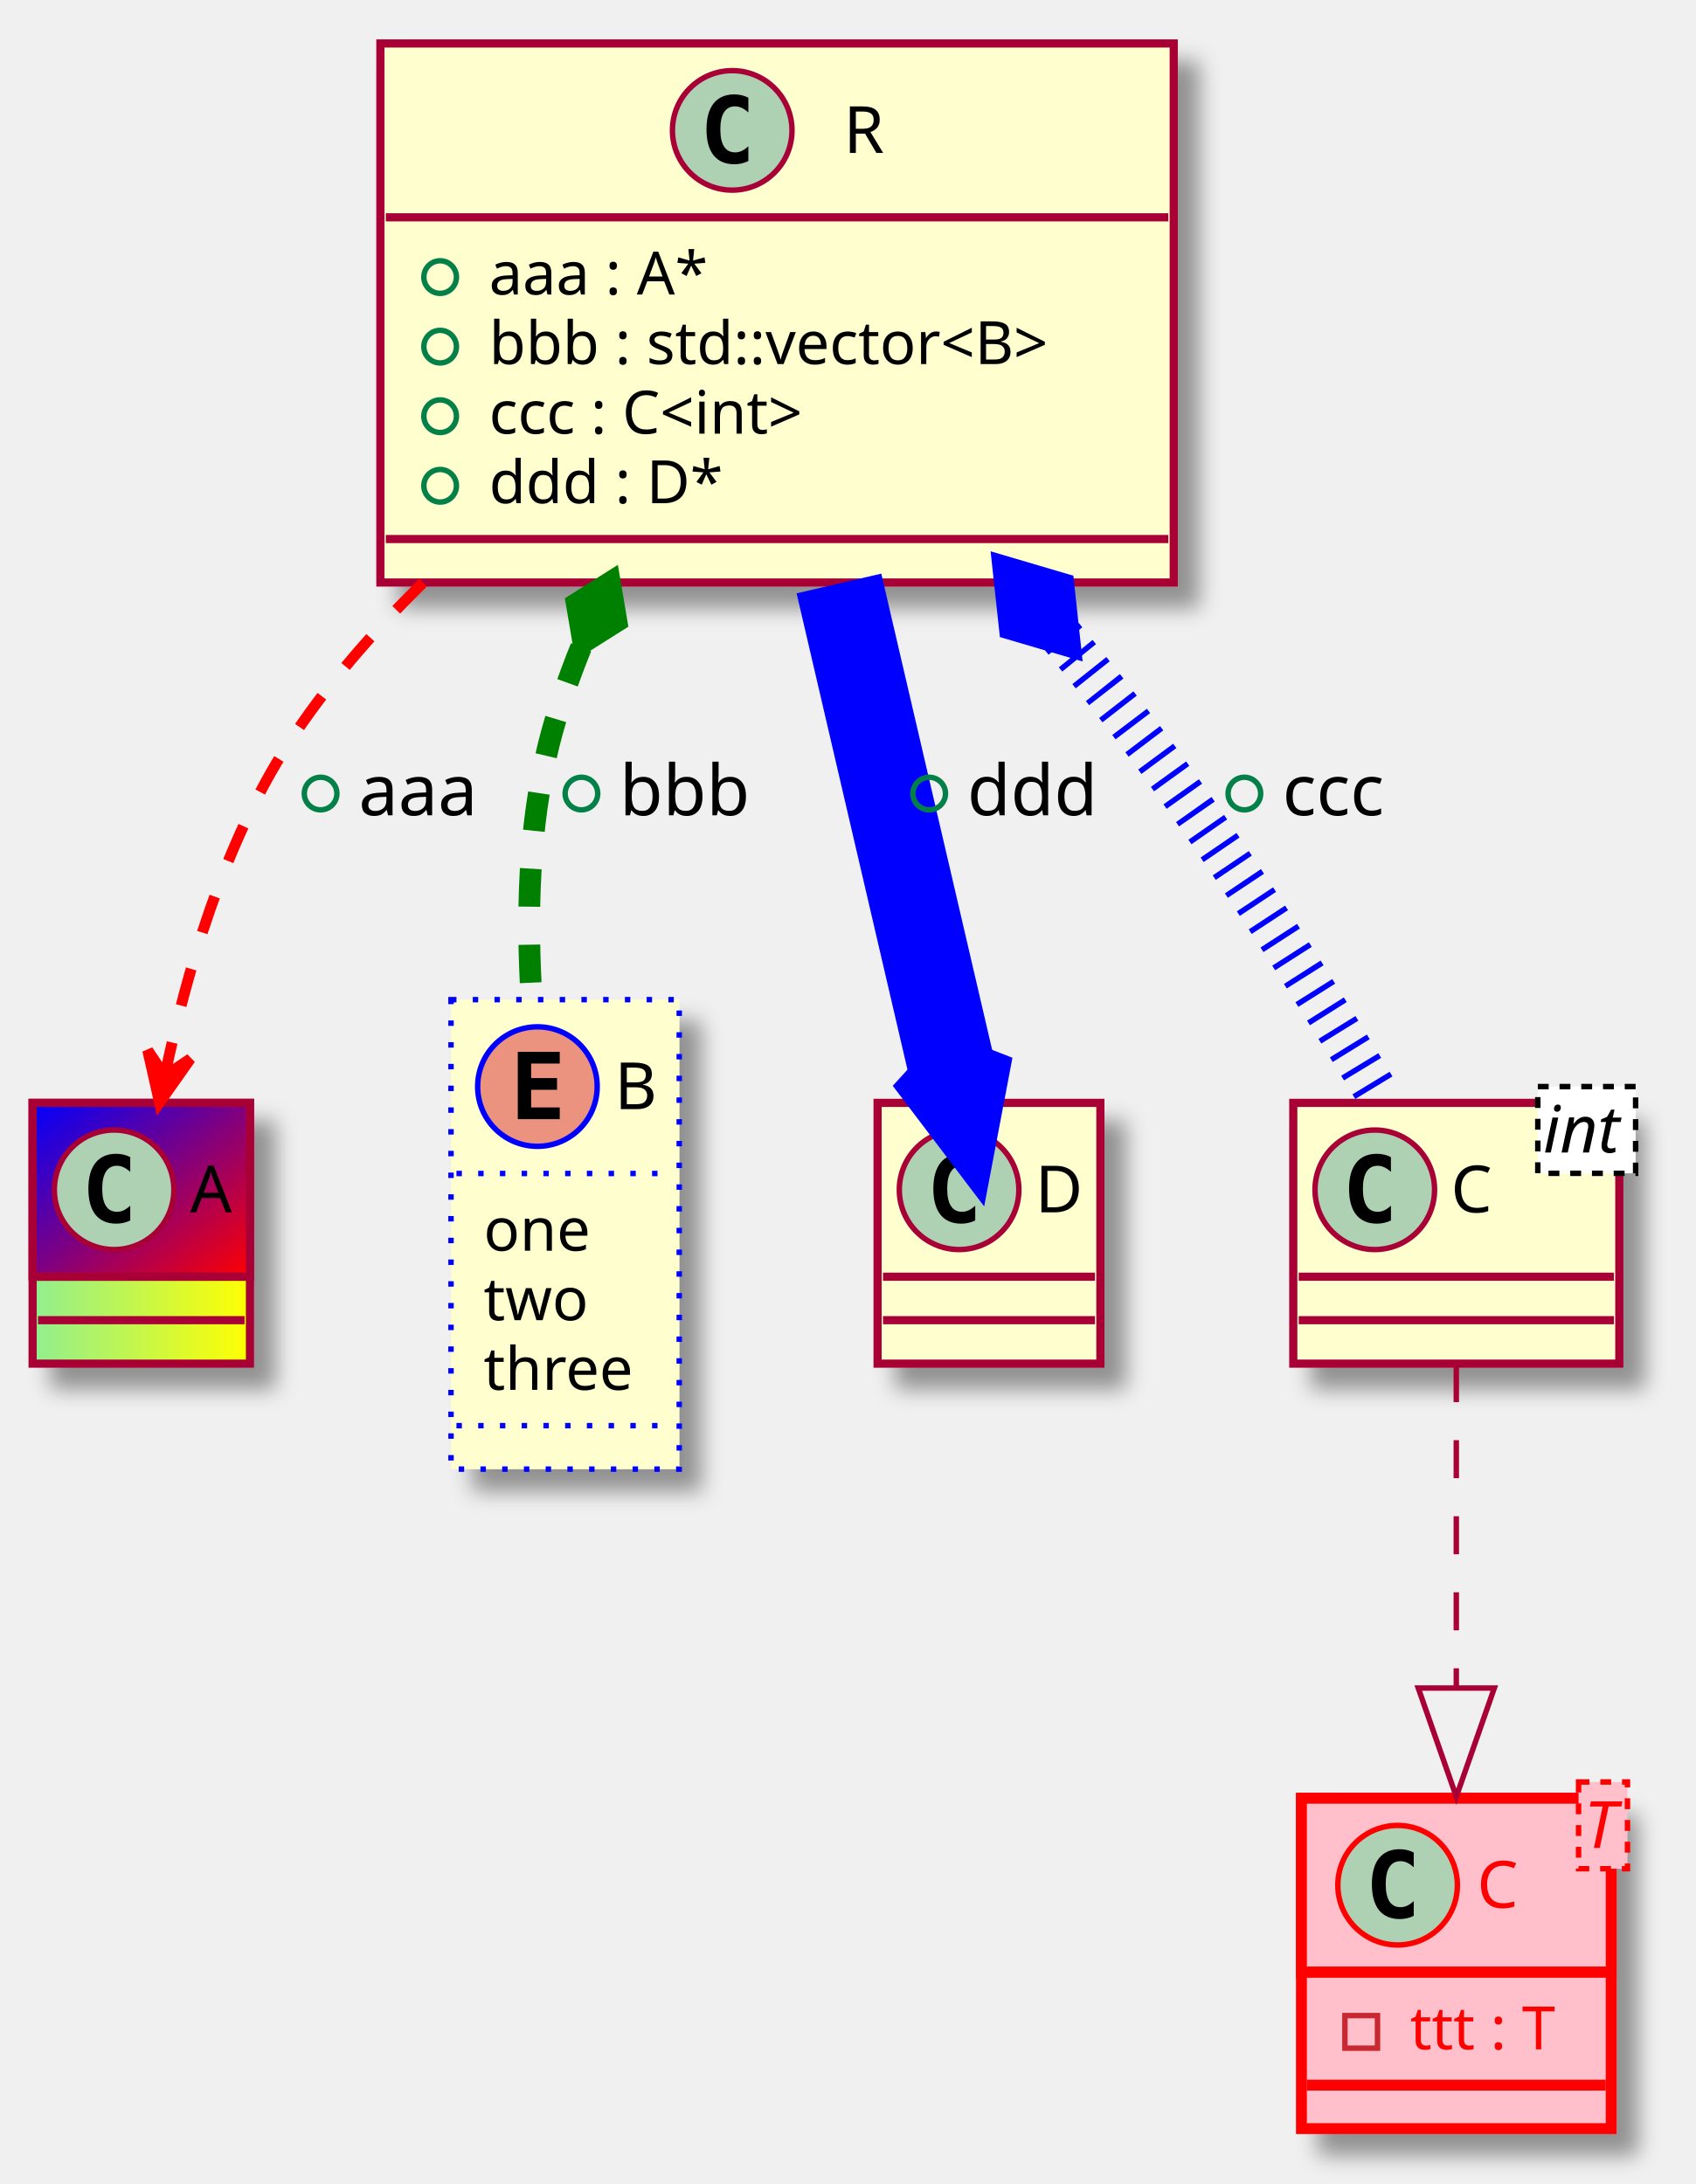
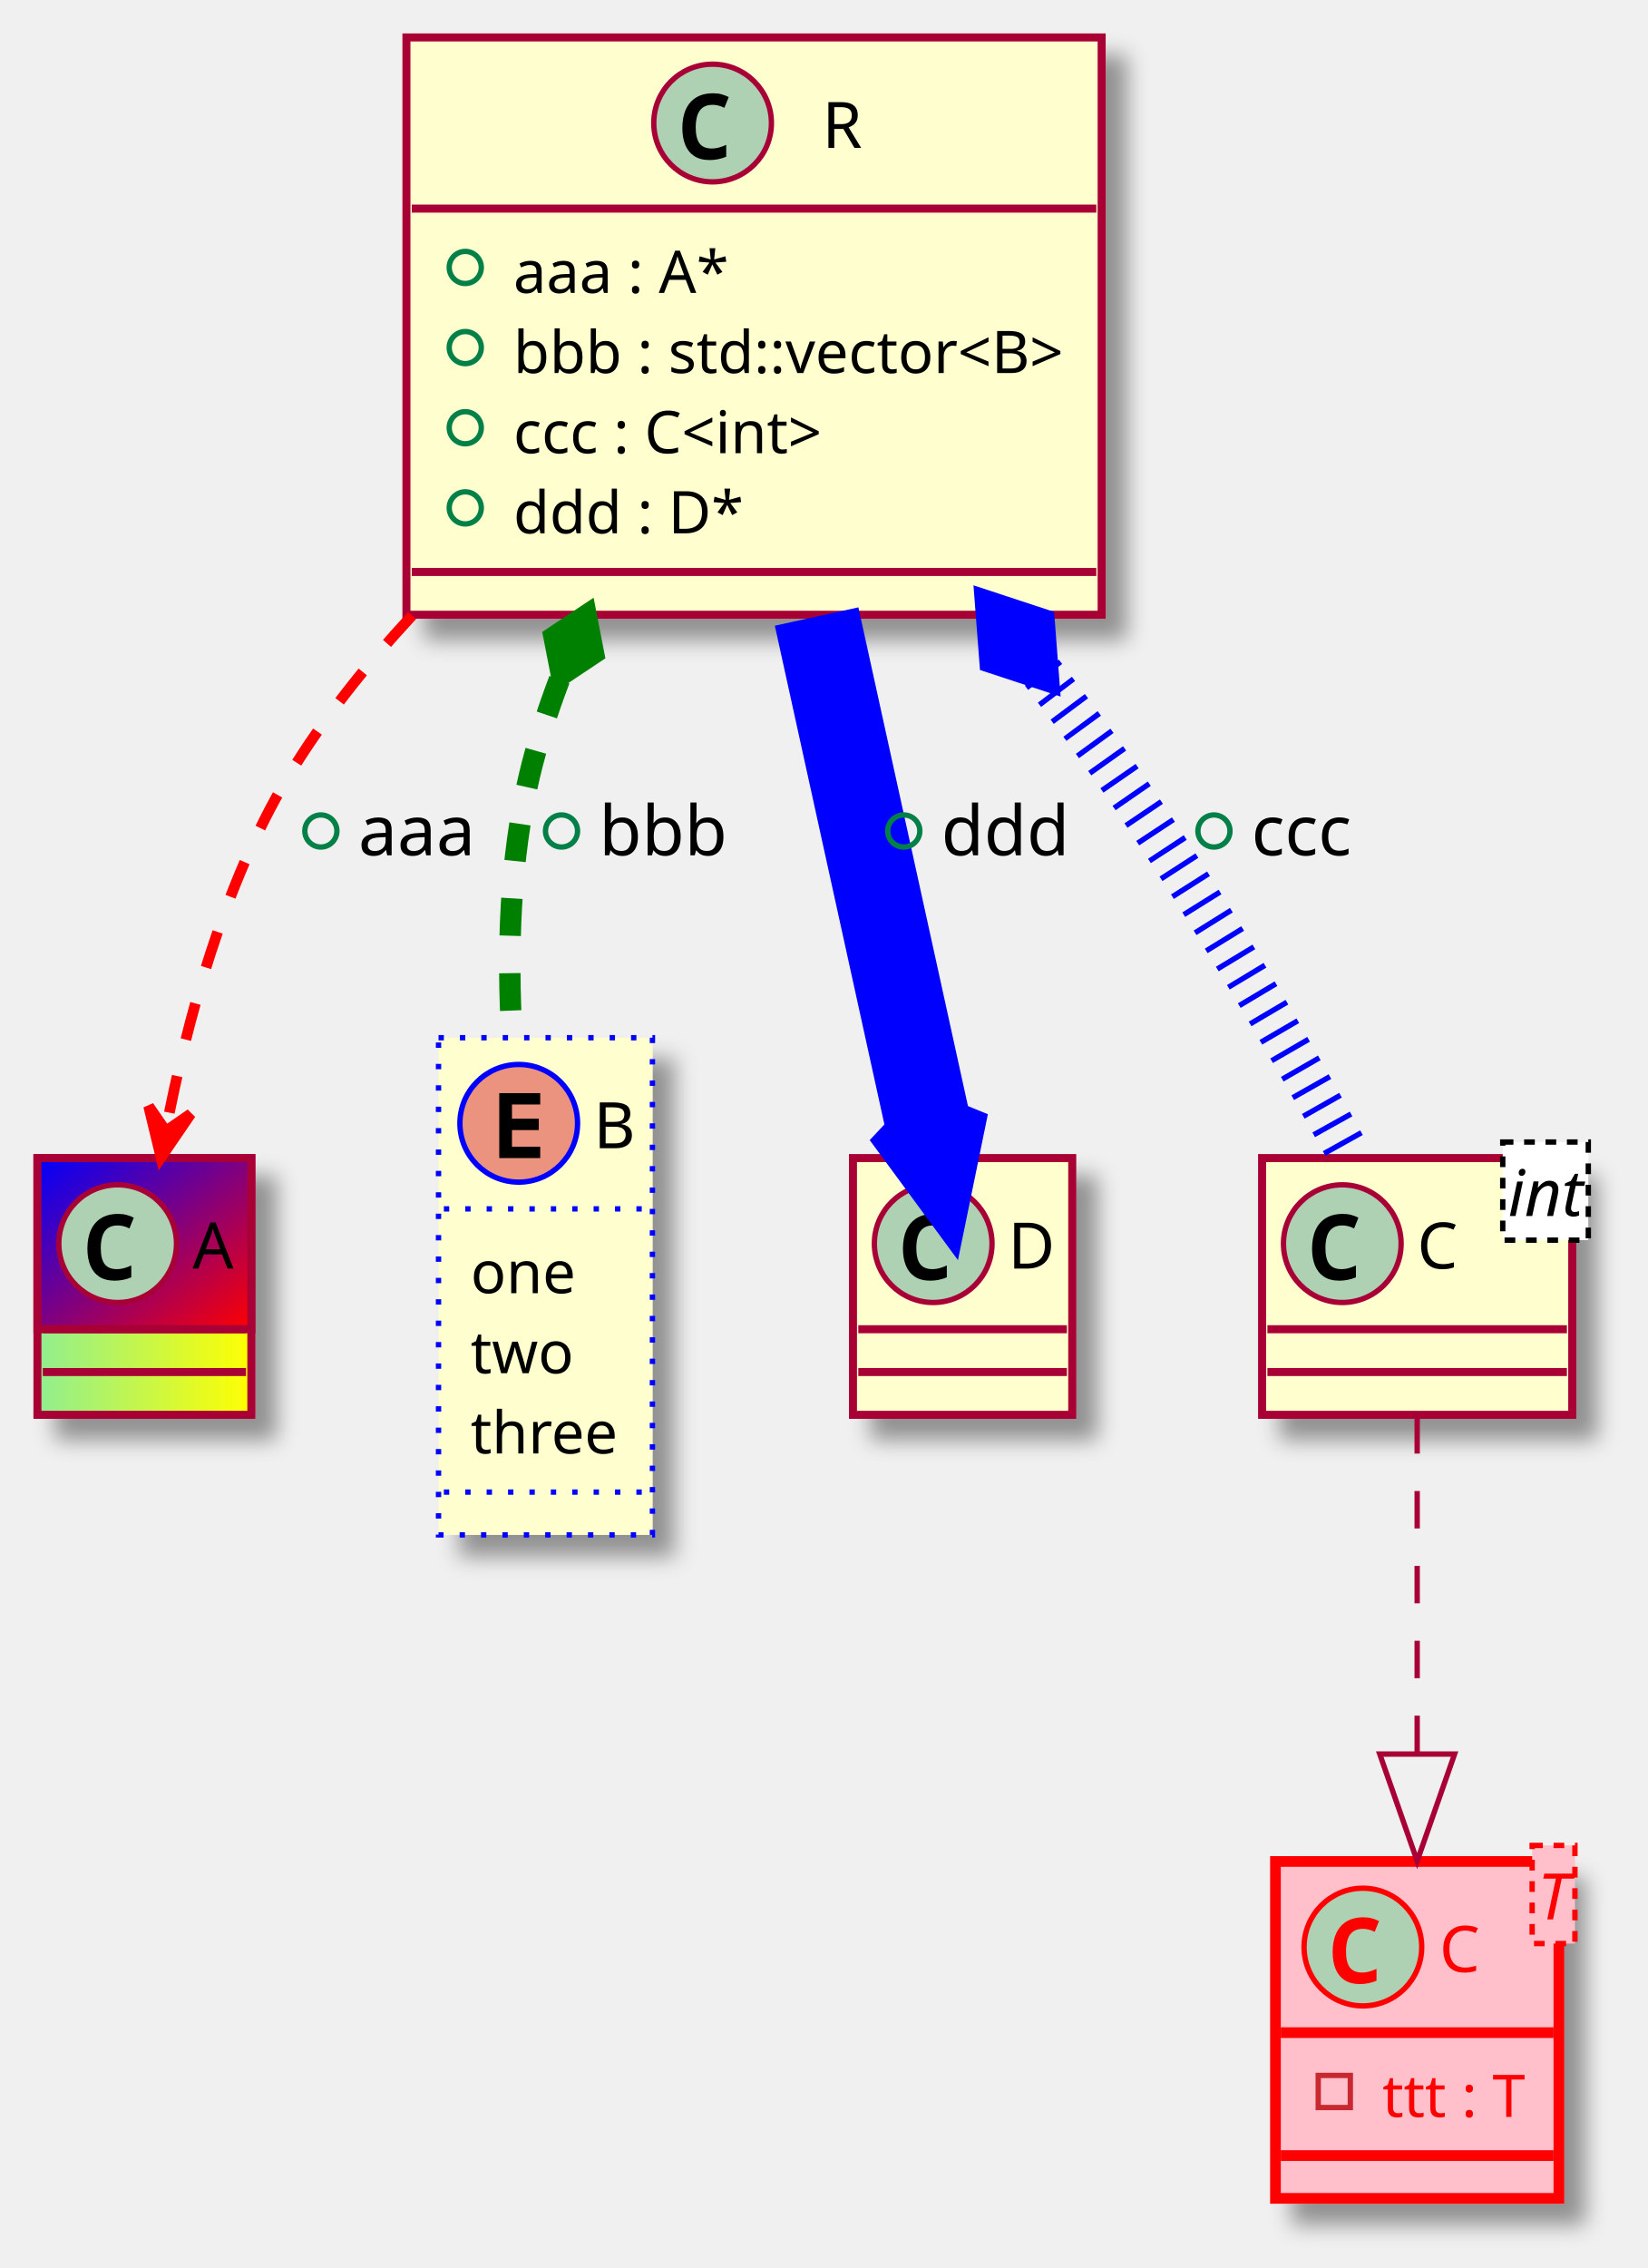
- <svg xmlns="http://www.w3.org/2000/svg" xmlns:xlink="http://www.w3.org/1999/xlink" contentScriptType="application/ecmascript" contentStyleType="text/css" height="402px" preserveAspectRatio="none" style="width:312px;height:402px;" version="1.1" viewBox="0 0 312 402" width="312px" zoomAndPan="magnify">
+ <svg xmlns="http://www.w3.org/2000/svg" xmlns:xlink="http://www.w3.org/1999/xlink" contentScriptType="application/ecmascript" contentStyleType="text/css" height="424px" preserveAspectRatio="none" style="width:308px;height:424px;background:#FFFFFF;" version="1.1" viewBox="0 0 308 424" width="308px" zoomAndPan="magnify">
  <defs>
-     <linearGradient id="g1wkuc13csh1qd0" x1="0%" x2="100%" y1="50%" y2="50%">
+     <linearGradient id="g1o5wx581nh3xf0" x1="0%" x2="100%" y1="50%" y2="50%">
      <stop offset="0%" stop-color="#90EE90" />
      <stop offset="100%" stop-color="#FFFF00" />
    </linearGradient>
-     <filter height="300%" id="f1wkuc13csh1qd" width="300%" x="-1" y="-1">
+     <filter height="300%" id="f1o5wx581nh3xf" width="300%" x="-1" y="-1">
      <feGaussianBlur result="blurOut" stdDeviation="2.0" />
      <feColorMatrix in="blurOut" result="blurOut2" type="matrix" values="0 0 0 0 0 0 0 0 0 0 0 0 0 0 0 0 0 0 .4 0" />
      <feOffset dx="4.0" dy="4.0" in="blurOut2" result="blurOut3" />
      <feBlend in="SourceGraphic" in2="blurOut3" mode="normal" />
    </filter>
-     <linearGradient id="g1wkuc13csh1qd1" x1="0%" x2="100%" y1="0%" y2="100%">
+     <linearGradient id="g1o5wx581nh3xf1" x1="0%" x2="100%" y1="0%" y2="100%">
      <stop offset="0%" stop-color="#0000FF" />
      <stop offset="100%" stop-color="#FF0000" />
    </linearGradient>
    <style type="text/css">a:hover { text-decoration: underline; }</style>
  </defs>
  <g>
-     <a href="https://github.com/bkryza/clang-uml/blob/9a0a64efd36e1136680a39d5827ce2a57f6ef836/tests/t00031/t00031.cc#L8" target="_top" title="@uml{style[#back:lightgreen|yellow;header:blue/red]}" xlink:actuate="onRequest" xlink:href="https://github.com/bkryza/clang-uml/blob/9a0a64efd36e1136680a39d5827ce2a57f6ef836/tests/t00031/t00031.cc#L8" xlink:show="new" xlink:title="@uml{style[#back:lightgreen|yellow;header:blue/red]}" xlink:type="simple">
-       <rect fill="url(#g1wkuc13csh1qd0)" filter="url(#f1wkuc13csh1qd)" height="48" id="C_0000001220" style="stroke: #A80036; stroke-width: 1.5;" width="40" x="6" y="203" />
-       <rect fill="url(#g1wkuc13csh1qd1)" height="32" style="stroke: #A80036; stroke-width: 1.5;" width="40" x="6" y="203" />
-       <ellipse cx="21" cy="219" fill="#ADD1B2" rx="11" ry="11" style="stroke: #A80036; stroke-width: 1.0;" />
-       <path d="M23.969,224.641 Q23.391,224.938 22.75,225.078 Q22.109,225.234 21.406,225.234 Q18.906,225.234 17.578,223.594 Q16.266,221.938 16.266,218.812 Q16.266,215.688 17.578,214.031 Q18.906,212.375 21.406,212.375 Q22.109,212.375 22.75,212.531 Q23.406,212.688 23.969,212.984 L23.969,215.703 Q23.344,215.125 22.75,214.859 Q22.156,214.578 21.531,214.578 Q20.188,214.578 19.5,215.656 Q18.812,216.719 18.812,218.812 Q18.812,220.906 19.5,221.984 Q20.188,223.047 21.531,223.047 Q22.156,223.047 22.75,222.781 Q23.344,222.5 23.969,221.922 L23.969,224.641 Z " />
-       <text fill="#000000" font-family="sans-serif" font-size="12" lengthAdjust="spacingAndGlyphs" textLength="8" x="35" y="223.154">A</text>
-       <line style="stroke: #A80036; stroke-width: 1.5;" x1="7" x2="45" y1="235" y2="235" />
-       <line style="stroke: #A80036; stroke-width: 1.5;" x1="7" x2="45" y1="243" y2="243" />
+     <a href="https://github.com/bkryza/clang-uml/blob/891963b03f84c03178f295ae665af72e0ddf0b50/tests/t00031/t00031.cc#L8" target="_top" title="@uml{style[#back:lightgreen|yellow;header:blue/red]}" xlink:actuate="onRequest" xlink:href="https://github.com/bkryza/clang-uml/blob/891963b03f84c03178f295ae665af72e0ddf0b50/tests/t00031/t00031.cc#L8" xlink:show="new" xlink:title="@uml{style[#back:lightgreen|yellow;header:blue/red]}" xlink:type="simple">
+       <rect codeLine="3" fill="url(#g1o5wx581nh3xf0)" filter="url(#f1o5wx581nh3xf)" height="48" id="C_0000001220" style="stroke:#A80036;stroke-width:1.5;" width="40" x="7" y="216.5" />
+       <rect fill="url(#g1o5wx581nh3xf1)" height="32" style="stroke:#A80036;stroke-width:1.5;" width="40" x="7" y="216.5" />
+       <ellipse cx="22" cy="232.5" fill="#ADD1B2" rx="11" ry="11" style="stroke:#A80036;stroke-width:1.0;" />
+       <path d="M21.469,239.422 Q19.719,239.422 18.578,238.688 Q17.453,237.938 16.891,236.594 Q16.344,235.234 16.344,233.438 Q16.344,231.406 17,229.953 Q17.656,228.5 18.938,227.719 Q20.219,226.938 22.094,226.938 Q22.984,226.938 23.656,227.125 Q24.328,227.297 25.016,227.641 L24.203,229.656 Q23.578,229.344 23.031,229.219 Q22.5,229.094 22.016,229.094 Q20.844,229.094 20.141,229.625 Q19.438,230.156 19.141,231.109 Q18.844,232.062 18.844,233.328 Q18.844,235.344 19.562,236.312 Q20.281,237.266 21.875,237.266 Q22.469,237.266 23.094,237.109 Q23.719,236.953 24.547,236.578 L24.547,238.797 Q23.812,239.109 23.016,239.266 Q22.234,239.422 21.469,239.422 Z " fill="#000000" />
+       <text fill="#000000" font-family="sans-serif" font-size="12" lengthAdjust="spacing" textLength="8" x="36" y="237.156">A</text>
+       <line style="stroke:#A80036;stroke-width:1.5;" x1="8" x2="46" y1="248.5" y2="248.5" />
+       <line style="stroke:#A80036;stroke-width:1.5;" x1="8" x2="46" y1="256.5" y2="256.5" />
    </a>
-     <a href="https://github.com/bkryza/clang-uml/blob/9a0a64efd36e1136680a39d5827ce2a57f6ef836/tests/t00031/t00031.cc#L12" target="_top" title="@uml{style[#line.dotted:blue]}" xlink:actuate="onRequest" xlink:href="https://github.com/bkryza/clang-uml/blob/9a0a64efd36e1136680a39d5827ce2a57f6ef836/tests/t00031/t00031.cc#L12" xlink:show="new" xlink:title="@uml{style[#line.dotted:blue]}" xlink:type="simple">
-       <rect fill="#FEFECE" filter="url(#f1wkuc13csh1qd)" height="86.414" id="C_0000001224" style="stroke: #0000FF; stroke-width: 1.0; stroke-dasharray: 1.0,3.0;" width="42" x="83" y="184" />
-       <ellipse cx="98.9" cy="200" fill="#EB937F" rx="11" ry="11" style="stroke: #0000FF; stroke-width: 1.0;" />
-       <path d="M103.009,206 L95.291,206 L95.291,193.609 L103.009,193.609 L103.009,195.766 L97.744,195.766 L97.744,198.438 L102.509,198.438 L102.509,200.594 L97.744,200.594 L97.744,203.844 L103.009,203.844 L103.009,206 Z " />
-       <text fill="#000000" font-family="sans-serif" font-size="12" lengthAdjust="spacingAndGlyphs" textLength="8" x="113.1" y="204.154">B</text>
-       <line style="stroke: #0000FF; stroke-width: 1.0; stroke-dasharray: 1.0,3.0;" x1="84" x2="124" y1="216" y2="216" />
-       <text fill="#000000" font-family="sans-serif" font-size="11" lengthAdjust="spacingAndGlyphs" textLength="21" x="89" y="230.21">one</text>
-       <text fill="#000000" font-family="sans-serif" font-size="11" lengthAdjust="spacingAndGlyphs" textLength="20" x="89" y="243.015">two</text>
-       <text fill="#000000" font-family="sans-serif" font-size="11" lengthAdjust="spacingAndGlyphs" textLength="30" x="89" y="255.82">three</text>
-       <line style="stroke: #0000FF; stroke-width: 1.0; stroke-dasharray: 1.0,3.0;" x1="84" x2="124" y1="262.414" y2="262.414" />
+     <a href="https://github.com/bkryza/clang-uml/blob/891963b03f84c03178f295ae665af72e0ddf0b50/tests/t00031/t00031.cc#L12" target="_top" title="@uml{style[#line.dotted:blue]}" xlink:actuate="onRequest" xlink:href="https://github.com/bkryza/clang-uml/blob/891963b03f84c03178f295ae665af72e0ddf0b50/tests/t00031/t00031.cc#L12" xlink:show="new" xlink:title="@uml{style[#line.dotted:blue]}" xlink:type="simple">
+       <rect codeLine="7" fill="#FEFECE" filter="url(#f1o5wx581nh3xf)" height="92.946" id="C_0000001224" style="stroke:#0000FF;stroke-width:1.0;stroke-dasharray:1.0,3.0;" width="40" x="82" y="194" />
+       <ellipse cx="97" cy="210" fill="#EB937F" rx="11" ry="11" style="stroke:#0000FF;stroke-width:1.0;" />
+       <path d="M93.359,216.5 L93.359,204.359 L101.016,204.359 L101.016,206.484 L95.734,206.484 L95.734,209.141 L100.75,209.141 L100.75,211.266 L95.734,211.266 L95.734,214.375 L101.016,214.375 L101.016,216.5 L93.359,216.5 Z " fill="#000000" />
+       <text fill="#000000" font-family="sans-serif" font-size="12" lengthAdjust="spacing" textLength="8" x="111" y="214.656">B</text>
+       <line style="stroke:#0000FF;stroke-width:1.0;stroke-dasharray:1.0,3.0;" x1="83" x2="121" y1="226" y2="226" />
+       <text fill="#000000" font-family="sans-serif" font-size="11" lengthAdjust="spacing" textLength="20" x="88" y="241.759">one</text>
+       <text fill="#000000" font-family="sans-serif" font-size="11" lengthAdjust="spacing" textLength="20" x="88" y="256.741">two</text>
+       <text fill="#000000" font-family="sans-serif" font-size="11" lengthAdjust="spacing" textLength="28" x="88" y="271.723">three</text>
+       <line style="stroke:#0000FF;stroke-width:1.0;stroke-dasharray:1.0,3.0;" x1="83" x2="121" y1="278.946" y2="278.946" />
    </a>
-     <a href="https://github.com/bkryza/clang-uml/blob/9a0a64efd36e1136680a39d5827ce2a57f6ef836/tests/t00031/t00031.cc#L15" target="_top" title="C" xlink:actuate="onRequest" xlink:href="https://github.com/bkryza/clang-uml/blob/9a0a64efd36e1136680a39d5827ce2a57f6ef836/tests/t00031/t00031.cc#L15" xlink:show="new" xlink:title="C" xlink:type="simple">
-       <rect fill="#FFC0CB" filter="url(#f1wkuc13csh1qd)" height="60.805" id="C_0000001228" style="stroke: #FF0000; stroke-width: 2.0;" width="57" x="239.5" y="331" />
-       <rect fill="#FFC0CB" height="32" style="stroke: #FF0000; stroke-width: 2.0;" width="57" x="239.5" y="331" />
-       <ellipse cx="257.2" cy="347" fill="#ADD1B2" rx="11" ry="11" style="stroke: #FF0000; stroke-width: 1.0;" />
-       <path d="M260.169,352.641 Q259.591,352.938 258.95,353.078 Q258.309,353.234 257.606,353.234 Q255.106,353.234 253.778,351.594 Q252.466,349.938 252.466,346.812 Q252.466,343.688 253.778,342.031 Q255.106,340.375 257.606,340.375 Q258.309,340.375 258.95,340.531 Q259.606,340.688 260.169,340.984 L260.169,343.703 Q259.544,343.125 258.95,342.859 Q258.356,342.578 257.731,342.578 Q256.387,342.578 255.7,343.656 Q255.012,344.719 255.012,346.812 Q255.012,348.906 255.7,349.984 Q256.387,351.047 257.731,351.047 Q258.356,351.047 258.95,350.781 Q259.544,350.5 260.169,349.922 L260.169,352.641 Z " />
-       <text fill="#FF0000" font-family="sans-serif" font-size="12" lengthAdjust="spacingAndGlyphs" textLength="8" x="271.8" y="351.154">C</text>
-       <rect fill="#FFC0CB" height="15.969" style="stroke: #FF0000; stroke-width: 1.0; stroke-dasharray: 2.0,2.0;" width="9" x="290.5" y="328" />
-       <text fill="#FF0000" font-family="sans-serif" font-size="12" font-style="italic" lengthAdjust="spacingAndGlyphs" textLength="7" x="291.5" y="340.139">T</text>
-       <line style="stroke: #FF0000; stroke-width: 2.0;" x1="240.5" x2="295.5" y1="363" y2="363" />
+     <a href="https://github.com/bkryza/clang-uml/blob/891963b03f84c03178f295ae665af72e0ddf0b50/tests/t00031/t00031.cc#L15" target="_top" title="C" xlink:actuate="onRequest" xlink:href="https://github.com/bkryza/clang-uml/blob/891963b03f84c03178f295ae665af72e0ddf0b50/tests/t00031/t00031.cc#L15" xlink:show="new" xlink:title="C" xlink:type="simple">
+       <rect codeLine="14" fill="#FFC0CB" filter="url(#f1o5wx581nh3xf)" height="62.982" id="C_0000001228" style="stroke:#FF0000;stroke-width:2.0;" width="53" x="238.5" y="348" />
+       <ellipse cx="254.85" cy="364" fill="#ADD1B2" rx="11" ry="11" style="stroke:#FF0000;stroke-width:1.0;" />
+       <path d="M254.319,370.922 Q252.569,370.922 251.428,370.188 Q250.303,369.438 249.741,368.094 Q249.194,366.734 249.194,364.938 Q249.194,362.906 249.85,361.453 Q250.506,360 251.787,359.219 Q253.069,358.438 254.944,358.438 Q255.834,358.438 256.506,358.625 Q257.178,358.797 257.866,359.141 L257.053,361.156 Q256.428,360.844 255.881,360.719 Q255.35,360.594 254.866,360.594 Q253.694,360.594 252.991,361.125 Q252.287,361.656 251.991,362.609 Q251.694,363.562 251.694,364.828 Q251.694,366.844 252.412,367.812 Q253.131,368.766 254.725,368.766 Q255.319,368.766 255.944,368.609 Q256.569,368.453 257.397,368.078 L257.397,370.297 Q256.663,370.609 255.866,370.766 Q255.084,370.922 254.319,370.922 Z " fill="#FF0000" />
+       <text fill="#FF0000" font-family="sans-serif" font-size="12" lengthAdjust="spacing" textLength="8" x="269.15" y="368.656">C</text>
+       <rect fill="#FFC0CB" height="18.344" style="stroke:#FF0000;stroke-width:1.0;stroke-dasharray:2.0,2.0;" width="8" x="286.5" y="345" />
+       <text fill="#FF0000" font-family="sans-serif" font-size="12" font-style="italic" lengthAdjust="spacing" textLength="6" x="287.5" y="358.828">T</text>
+       <line style="stroke:#FF0000;stroke-width:2.0;" x1="239.5" x2="290.5" y1="380" y2="380" />
    </a>
-     <a href="https://github.com/bkryza/clang-uml/blob/9a0a64efd36e1136680a39d5827ce2a57f6ef836/tests/t00031/t00031.cc#L16" target="_top" title="ttt" xlink:actuate="onRequest" xlink:href="https://github.com/bkryza/clang-uml/blob/9a0a64efd36e1136680a39d5827ce2a57f6ef836/tests/t00031/t00031.cc#L16" xlink:show="new" xlink:title="ttt" xlink:type="simple">
-       <rect fill="#FFC0CB" height="10" style="stroke: none; stroke-width: 1.0;" width="20" x="245.5" y="369" />
-       <rect fill="none" height="6" style="stroke: #C82930; stroke-width: 1.0;" width="6" x="247.5" y="371" />
+     <a href="https://github.com/bkryza/clang-uml/blob/891963b03f84c03178f295ae665af72e0ddf0b50/tests/t00031/t00031.cc#L16" target="_top" title="ttt" xlink:actuate="onRequest" xlink:href="https://github.com/bkryza/clang-uml/blob/891963b03f84c03178f295ae665af72e0ddf0b50/tests/t00031/t00031.cc#L16" xlink:show="new" xlink:title="ttt" xlink:type="simple">
+       <rect fill="#FFC0CB" height="10" style="stroke:none;stroke-width:1.0;" width="20" x="244.5" y="386" />
+       <rect fill="none" height="6" style="stroke:#C82930;stroke-width:1.0;" width="6" x="246.5" y="388" />
    </a>
-     <a href="https://github.com/bkryza/clang-uml/blob/9a0a64efd36e1136680a39d5827ce2a57f6ef836/tests/t00031/t00031.cc#L16" target="_top" title="ttt" xlink:actuate="onRequest" xlink:href="https://github.com/bkryza/clang-uml/blob/9a0a64efd36e1136680a39d5827ce2a57f6ef836/tests/t00031/t00031.cc#L16" xlink:show="new" xlink:title="ttt" xlink:type="simple">
-       <text fill="#FF0000" font-family="sans-serif" font-size="11" lengthAdjust="spacingAndGlyphs" textLength="31" x="259.5" y="377.21">ttt : T</text>
+     <a href="https://github.com/bkryza/clang-uml/blob/891963b03f84c03178f295ae665af72e0ddf0b50/tests/t00031/t00031.cc#L16" target="_top" title="ttt" xlink:actuate="onRequest" xlink:href="https://github.com/bkryza/clang-uml/blob/891963b03f84c03178f295ae665af72e0ddf0b50/tests/t00031/t00031.cc#L16" xlink:show="new" xlink:title="ttt" xlink:type="simple">
+       <text fill="#FF0000" font-family="sans-serif" font-size="11" lengthAdjust="spacing" textLength="27" x="258.5" y="395.759">ttt : T</text>
    </a>
-     <line style="stroke: #FF0000; stroke-width: 2.0;" x1="240.5" x2="295.5" y1="383.805" y2="383.805" />
-     <a href="https://github.com/bkryza/clang-uml/blob/9a0a64efd36e1136680a39d5827ce2a57f6ef836/tests/t00031/t00031.cc#L19" target="_top" title="D" xlink:actuate="onRequest" xlink:href="https://github.com/bkryza/clang-uml/blob/9a0a64efd36e1136680a39d5827ce2a57f6ef836/tests/t00031/t00031.cc#L19" xlink:show="new" xlink:title="D" xlink:type="simple">
-       <rect fill="#FEFECE" filter="url(#f1wkuc13csh1qd)" height="48" id="C_0000001232" style="stroke: #A80036; stroke-width: 1.5;" width="41" x="161.5" y="203" />
-       <ellipse cx="176.5" cy="219" fill="#ADD1B2" rx="11" ry="11" style="stroke: #A80036; stroke-width: 1.0;" />
-       <path d="M179.469,224.641 Q178.891,224.938 178.25,225.078 Q177.609,225.234 176.906,225.234 Q174.406,225.234 173.078,223.594 Q171.766,221.938 171.766,218.812 Q171.766,215.688 173.078,214.031 Q174.406,212.375 176.906,212.375 Q177.609,212.375 178.25,212.531 Q178.906,212.688 179.469,212.984 L179.469,215.703 Q178.844,215.125 178.25,214.859 Q177.656,214.578 177.031,214.578 Q175.688,214.578 175,215.656 Q174.312,216.719 174.312,218.812 Q174.312,220.906 175,221.984 Q175.688,223.047 177.031,223.047 Q177.656,223.047 178.25,222.781 Q178.844,222.5 179.469,221.922 L179.469,224.641 Z " />
-       <text fill="#000000" font-family="sans-serif" font-size="12" lengthAdjust="spacingAndGlyphs" textLength="9" x="190.5" y="223.154">D</text>
-       <line style="stroke: #A80036; stroke-width: 1.5;" x1="162.5" x2="201.5" y1="235" y2="235" />
-       <line style="stroke: #A80036; stroke-width: 1.5;" x1="162.5" x2="201.5" y1="243" y2="243" />
+     <line style="stroke:#FF0000;stroke-width:2.0;" x1="239.5" x2="290.5" y1="402.982" y2="402.982" />
+     <a href="https://github.com/bkryza/clang-uml/blob/891963b03f84c03178f295ae665af72e0ddf0b50/tests/t00031/t00031.cc#L19" target="_top" title="D" xlink:actuate="onRequest" xlink:href="https://github.com/bkryza/clang-uml/blob/891963b03f84c03178f295ae665af72e0ddf0b50/tests/t00031/t00031.cc#L19" xlink:show="new" xlink:title="D" xlink:type="simple">
+       <rect codeLine="19" fill="#FEFECE" filter="url(#f1o5wx581nh3xf)" height="48" id="C_0000001232" style="stroke:#A80036;stroke-width:1.5;" width="41" x="159.5" y="216.5" />
+       <ellipse cx="174.5" cy="232.5" fill="#ADD1B2" rx="11" ry="11" style="stroke:#A80036;stroke-width:1.0;" />
+       <path d="M173.969,239.422 Q172.219,239.422 171.078,238.688 Q169.953,237.938 169.391,236.594 Q168.844,235.234 168.844,233.438 Q168.844,231.406 169.5,229.953 Q170.156,228.5 171.438,227.719 Q172.719,226.938 174.594,226.938 Q175.484,226.938 176.156,227.125 Q176.828,227.297 177.516,227.641 L176.703,229.656 Q176.078,229.344 175.531,229.219 Q175,229.094 174.516,229.094 Q173.344,229.094 172.641,229.625 Q171.938,230.156 171.641,231.109 Q171.344,232.062 171.344,233.328 Q171.344,235.344 172.062,236.312 Q172.781,237.266 174.375,237.266 Q174.969,237.266 175.594,237.109 Q176.219,236.953 177.047,236.578 L177.047,238.797 Q176.312,239.109 175.516,239.266 Q174.734,239.422 173.969,239.422 Z " fill="#000000" />
+       <text fill="#000000" font-family="sans-serif" font-size="12" lengthAdjust="spacing" textLength="9" x="188.5" y="237.156">D</text>
+       <line style="stroke:#A80036;stroke-width:1.5;" x1="160.5" x2="199.5" y1="248.5" y2="248.5" />
+       <line style="stroke:#A80036;stroke-width:1.5;" x1="160.5" x2="199.5" y1="256.5" y2="256.5" />
    </a>
-     <rect fill="#FEFECE" filter="url(#f1wkuc13csh1qd)" height="48" id="C_0000001239" style="stroke: #A80036; stroke-width: 1.5;" width="60" x="238" y="203" />
-     <ellipse cx="253" cy="219" fill="#ADD1B2" rx="11" ry="11" style="stroke: #A80036; stroke-width: 1.0;" />
-     <path d="M255.969,224.641 Q255.391,224.938 254.75,225.078 Q254.109,225.234 253.406,225.234 Q250.906,225.234 249.578,223.594 Q248.266,221.938 248.266,218.812 Q248.266,215.688 249.578,214.031 Q250.906,212.375 253.406,212.375 Q254.109,212.375 254.75,212.531 Q255.406,212.688 255.969,212.984 L255.969,215.703 Q255.344,215.125 254.75,214.859 Q254.156,214.578 253.531,214.578 Q252.188,214.578 251.5,215.656 Q250.812,216.719 250.812,218.812 Q250.812,220.906 251.5,221.984 Q252.188,223.047 253.531,223.047 Q254.156,223.047 254.75,222.781 Q255.344,222.5 255.969,221.922 L255.969,224.641 Z " />
-     <text fill="#000000" font-family="sans-serif" font-size="12" lengthAdjust="spacingAndGlyphs" textLength="8" x="267" y="223.154">C</text>
-     <rect fill="#FFFFFF" height="15.969" style="stroke: #000000; stroke-width: 1.0; stroke-dasharray: 2.0,2.0;" width="18" x="283" y="200" />
-     <text fill="#000000" font-family="sans-serif" font-size="12" font-style="italic" lengthAdjust="spacingAndGlyphs" textLength="16" x="284" y="212.139">int</text>
-     <line style="stroke: #A80036; stroke-width: 1.5;" x1="239" x2="297" y1="235" y2="235" />
-     <line style="stroke: #A80036; stroke-width: 1.5;" x1="239" x2="297" y1="243" y2="243" />
-     <a href="https://github.com/bkryza/clang-uml/blob/9a0a64efd36e1136680a39d5827ce2a57f6ef836/tests/t00031/t00031.cc#L22" target="_top" title="R" xlink:actuate="onRequest" xlink:href="https://github.com/bkryza/clang-uml/blob/9a0a64efd36e1136680a39d5827ce2a57f6ef836/tests/t00031/t00031.cc#L22" xlink:show="new" xlink:title="R" xlink:type="simple">
-       <rect fill="#FEFECE" filter="url(#f1wkuc13csh1qd)" height="99.219" id="C_0000001236" style="stroke: #A80036; stroke-width: 1.5;" width="146" x="70" y="8" />
-       <ellipse cx="134.75" cy="24" fill="#ADD1B2" rx="11" ry="11" style="stroke: #A80036; stroke-width: 1.0;" />
-       <path d="M137.719,29.641 Q137.141,29.938 136.5,30.078 Q135.859,30.234 135.156,30.234 Q132.656,30.234 131.328,28.594 Q130.016,26.938 130.016,23.812 Q130.016,20.688 131.328,19.031 Q132.656,17.375 135.156,17.375 Q135.859,17.375 136.5,17.531 Q137.156,17.688 137.719,17.984 L137.719,20.703 Q137.094,20.125 136.5,19.859 Q135.906,19.578 135.281,19.578 Q133.938,19.578 133.25,20.656 Q132.562,21.719 132.562,23.812 Q132.562,25.906 133.25,26.984 Q133.938,28.047 135.281,28.047 Q135.906,28.047 136.5,27.781 Q137.094,27.5 137.719,26.922 L137.719,29.641 Z " />
-       <text fill="#000000" font-family="sans-serif" font-size="12" lengthAdjust="spacingAndGlyphs" textLength="8" x="155.25" y="28.154">R</text>
-       <line style="stroke: #A80036; stroke-width: 1.5;" x1="71" x2="215" y1="40" y2="40" />
+     <rect codeLine="23" fill="#FEFECE" filter="url(#f1o5wx581nh3xf)" height="48" id="C_0000001239" style="stroke:#A80036;stroke-width:1.5;" width="58" x="236" y="216.5" />
+     <ellipse cx="251" cy="232.5" fill="#ADD1B2" rx="11" ry="11" style="stroke:#A80036;stroke-width:1.0;" />
+     <path d="M250.469,239.422 Q248.719,239.422 247.578,238.688 Q246.453,237.938 245.891,236.594 Q245.344,235.234 245.344,233.438 Q245.344,231.406 246,229.953 Q246.656,228.5 247.938,227.719 Q249.219,226.938 251.094,226.938 Q251.984,226.938 252.656,227.125 Q253.328,227.297 254.016,227.641 L253.203,229.656 Q252.578,229.344 252.031,229.219 Q251.5,229.094 251.016,229.094 Q249.844,229.094 249.141,229.625 Q248.438,230.156 248.141,231.109 Q247.844,232.062 247.844,233.328 Q247.844,235.344 248.562,236.312 Q249.281,237.266 250.875,237.266 Q251.469,237.266 252.094,237.109 Q252.719,236.953 253.547,236.578 L253.547,238.797 Q252.812,239.109 252.016,239.266 Q251.234,239.422 250.469,239.422 Z " fill="#000000" />
+     <text fill="#000000" font-family="sans-serif" font-size="12" lengthAdjust="spacing" textLength="8" x="265" y="237.156">C</text>
+     <rect fill="#FFFFFF" height="18.344" style="stroke:#000000;stroke-width:1.0;stroke-dasharray:2.0,2.0;" width="16" x="281" y="213.5" />
+     <text fill="#000000" font-family="sans-serif" font-size="12" font-style="italic" lengthAdjust="spacing" textLength="14" x="282" y="227.328">int</text>
+     <line style="stroke:#A80036;stroke-width:1.5;" x1="237" x2="293" y1="248.5" y2="248.5" />
+     <line style="stroke:#A80036;stroke-width:1.5;" x1="237" x2="293" y1="256.5" y2="256.5" />
+     <a href="https://github.com/bkryza/clang-uml/blob/891963b03f84c03178f295ae665af72e0ddf0b50/tests/t00031/t00031.cc#L22" target="_top" title="R" xlink:actuate="onRequest" xlink:href="https://github.com/bkryza/clang-uml/blob/891963b03f84c03178f295ae665af72e0ddf0b50/tests/t00031/t00031.cc#L22" xlink:show="new" xlink:title="R" xlink:type="simple">
+       <rect codeLine="27" fill="#FEFECE" filter="url(#f1o5wx581nh3xf)" height="107.928" id="C_0000001236" style="stroke:#A80036;stroke-width:1.5;" width="130" x="76" y="7" />
+       <ellipse cx="133.25" cy="23" fill="#ADD1B2" rx="11" ry="11" style="stroke:#A80036;stroke-width:1.0;" />
+       <path d="M132.719,29.922 Q130.969,29.922 129.828,29.188 Q128.703,28.438 128.141,27.094 Q127.594,25.734 127.594,23.938 Q127.594,21.906 128.25,20.453 Q128.906,19 130.188,18.219 Q131.469,17.438 133.344,17.438 Q134.234,17.438 134.906,17.625 Q135.578,17.797 136.266,18.141 L135.453,20.156 Q134.828,19.844 134.281,19.719 Q133.75,19.594 133.266,19.594 Q132.094,19.594 131.391,20.125 Q130.688,20.656 130.391,21.609 Q130.094,22.562 130.094,23.828 Q130.094,25.844 130.812,26.812 Q131.531,27.766 133.125,27.766 Q133.719,27.766 134.344,27.609 Q134.969,27.453 135.797,27.078 L135.797,29.297 Q135.062,29.609 134.266,29.766 Q133.484,29.922 132.719,29.922 Z " fill="#000000" />
+       <text fill="#000000" font-family="sans-serif" font-size="12" lengthAdjust="spacing" textLength="7" x="153.75" y="27.656">R</text>
+       <line style="stroke:#A80036;stroke-width:1.5;" x1="77" x2="205" y1="39" y2="39" />
    </a>
-     <a href="https://github.com/bkryza/clang-uml/blob/9a0a64efd36e1136680a39d5827ce2a57f6ef836/tests/t00031/t00031.cc#L24" target="_top" title="aaa" xlink:actuate="onRequest" xlink:href="https://github.com/bkryza/clang-uml/blob/9a0a64efd36e1136680a39d5827ce2a57f6ef836/tests/t00031/t00031.cc#L24" xlink:show="new" xlink:title="aaa" xlink:type="simple">
-       <rect fill="#FEFECE" height="10" style="stroke: none; stroke-width: 1.0;" width="20" x="76" y="46" />
-       <ellipse cx="81" cy="51" fill="none" rx="3" ry="3" style="stroke: #038048; stroke-width: 1.0;" />
+     <a href="https://github.com/bkryza/clang-uml/blob/891963b03f84c03178f295ae665af72e0ddf0b50/tests/t00031/t00031.cc#L24" target="_top" title="aaa" xlink:actuate="onRequest" xlink:href="https://github.com/bkryza/clang-uml/blob/891963b03f84c03178f295ae665af72e0ddf0b50/tests/t00031/t00031.cc#L24" xlink:show="new" xlink:title="aaa" xlink:type="simple">
+       <rect fill="#FEFECE" height="10" style="stroke:none;stroke-width:1.0;" width="20" x="82" y="45" />
+       <ellipse cx="87" cy="50" rx="3" ry="3" style="stroke:#038048;stroke-width:1.0;fill:none;" />
    </a>
-     <a href="https://github.com/bkryza/clang-uml/blob/9a0a64efd36e1136680a39d5827ce2a57f6ef836/tests/t00031/t00031.cc#L24" target="_top" title="aaa" xlink:actuate="onRequest" xlink:href="https://github.com/bkryza/clang-uml/blob/9a0a64efd36e1136680a39d5827ce2a57f6ef836/tests/t00031/t00031.cc#L24" xlink:show="new" xlink:title="aaa" xlink:type="simple">
-       <text fill="#000000" font-family="sans-serif" font-size="11" lengthAdjust="spacingAndGlyphs" textLength="46" x="90" y="54.21">aaa : A*</text>
+     <a href="https://github.com/bkryza/clang-uml/blob/891963b03f84c03178f295ae665af72e0ddf0b50/tests/t00031/t00031.cc#L24" target="_top" title="aaa" xlink:actuate="onRequest" xlink:href="https://github.com/bkryza/clang-uml/blob/891963b03f84c03178f295ae665af72e0ddf0b50/tests/t00031/t00031.cc#L24" xlink:show="new" xlink:title="aaa" xlink:type="simple">
+       <text fill="#000000" font-family="sans-serif" font-size="11" lengthAdjust="spacing" textLength="40" x="96" y="54.759">aaa : A*</text>
    </a>
-     <a href="https://github.com/bkryza/clang-uml/blob/9a0a64efd36e1136680a39d5827ce2a57f6ef836/tests/t00031/t00031.cc#L28" target="_top" title="bbb" xlink:actuate="onRequest" xlink:href="https://github.com/bkryza/clang-uml/blob/9a0a64efd36e1136680a39d5827ce2a57f6ef836/tests/t00031/t00031.cc#L28" xlink:show="new" xlink:title="bbb" xlink:type="simple">
-       <rect fill="#FEFECE" height="10" style="stroke: none; stroke-width: 1.0;" width="20" x="76" y="58.805" />
-       <ellipse cx="81" cy="63.805" fill="none" rx="3" ry="3" style="stroke: #038048; stroke-width: 1.0;" />
+     <a href="https://github.com/bkryza/clang-uml/blob/891963b03f84c03178f295ae665af72e0ddf0b50/tests/t00031/t00031.cc#L28" target="_top" title="bbb" xlink:actuate="onRequest" xlink:href="https://github.com/bkryza/clang-uml/blob/891963b03f84c03178f295ae665af72e0ddf0b50/tests/t00031/t00031.cc#L28" xlink:show="new" xlink:title="bbb" xlink:type="simple">
+       <rect fill="#FEFECE" height="10" style="stroke:none;stroke-width:1.0;" width="20" x="82" y="59.982" />
+       <ellipse cx="87" cy="64.982" rx="3" ry="3" style="stroke:#038048;stroke-width:1.0;fill:none;" />
    </a>
-     <a href="https://github.com/bkryza/clang-uml/blob/9a0a64efd36e1136680a39d5827ce2a57f6ef836/tests/t00031/t00031.cc#L28" target="_top" title="bbb" xlink:actuate="onRequest" xlink:href="https://github.com/bkryza/clang-uml/blob/9a0a64efd36e1136680a39d5827ce2a57f6ef836/tests/t00031/t00031.cc#L28" xlink:show="new" xlink:title="bbb" xlink:type="simple">
-       <text fill="#000000" font-family="sans-serif" font-size="11" lengthAdjust="spacingAndGlyphs" textLength="120" x="90" y="67.015">bbb : std::vector&lt;B&gt;</text>
+     <a href="https://github.com/bkryza/clang-uml/blob/891963b03f84c03178f295ae665af72e0ddf0b50/tests/t00031/t00031.cc#L28" target="_top" title="bbb" xlink:actuate="onRequest" xlink:href="https://github.com/bkryza/clang-uml/blob/891963b03f84c03178f295ae665af72e0ddf0b50/tests/t00031/t00031.cc#L28" xlink:show="new" xlink:title="bbb" xlink:type="simple">
+       <text fill="#000000" font-family="sans-serif" font-size="11" lengthAdjust="spacing" textLength="104" x="96" y="69.741">bbb : std::vector&lt;B&gt;</text>
    </a>
-     <a href="https://github.com/bkryza/clang-uml/blob/9a0a64efd36e1136680a39d5827ce2a57f6ef836/tests/t00031/t00031.cc#L31" target="_top" title="ccc" xlink:actuate="onRequest" xlink:href="https://github.com/bkryza/clang-uml/blob/9a0a64efd36e1136680a39d5827ce2a57f6ef836/tests/t00031/t00031.cc#L31" xlink:show="new" xlink:title="ccc" xlink:type="simple">
-       <rect fill="#FEFECE" height="10" style="stroke: none; stroke-width: 1.0;" width="20" x="76" y="71.609" />
-       <ellipse cx="81" cy="76.609" fill="none" rx="3" ry="3" style="stroke: #038048; stroke-width: 1.0;" />
+     <a href="https://github.com/bkryza/clang-uml/blob/891963b03f84c03178f295ae665af72e0ddf0b50/tests/t00031/t00031.cc#L31" target="_top" title="ccc" xlink:actuate="onRequest" xlink:href="https://github.com/bkryza/clang-uml/blob/891963b03f84c03178f295ae665af72e0ddf0b50/tests/t00031/t00031.cc#L31" xlink:show="new" xlink:title="ccc" xlink:type="simple">
+       <rect fill="#FEFECE" height="10" style="stroke:none;stroke-width:1.0;" width="20" x="82" y="74.964" />
+       <ellipse cx="87" cy="79.964" rx="3" ry="3" style="stroke:#038048;stroke-width:1.0;fill:none;" />
    </a>
-     <a href="https://github.com/bkryza/clang-uml/blob/9a0a64efd36e1136680a39d5827ce2a57f6ef836/tests/t00031/t00031.cc#L31" target="_top" title="ccc" xlink:actuate="onRequest" xlink:href="https://github.com/bkryza/clang-uml/blob/9a0a64efd36e1136680a39d5827ce2a57f6ef836/tests/t00031/t00031.cc#L31" xlink:show="new" xlink:title="ccc" xlink:type="simple">
-       <text fill="#000000" font-family="sans-serif" font-size="11" lengthAdjust="spacingAndGlyphs" textLength="70" x="90" y="79.82">ccc : C&lt;int&gt;</text>
+     <a href="https://github.com/bkryza/clang-uml/blob/891963b03f84c03178f295ae665af72e0ddf0b50/tests/t00031/t00031.cc#L31" target="_top" title="ccc" xlink:actuate="onRequest" xlink:href="https://github.com/bkryza/clang-uml/blob/891963b03f84c03178f295ae665af72e0ddf0b50/tests/t00031/t00031.cc#L31" xlink:show="new" xlink:title="ccc" xlink:type="simple">
+       <text fill="#000000" font-family="sans-serif" font-size="11" lengthAdjust="spacing" textLength="57" x="96" y="84.723">ccc : C&lt;int&gt;</text>
    </a>
-     <a href="https://github.com/bkryza/clang-uml/blob/9a0a64efd36e1136680a39d5827ce2a57f6ef836/tests/t00031/t00031.cc#L34" target="_top" title="ddd" xlink:actuate="onRequest" xlink:href="https://github.com/bkryza/clang-uml/blob/9a0a64efd36e1136680a39d5827ce2a57f6ef836/tests/t00031/t00031.cc#L34" xlink:show="new" xlink:title="ddd" xlink:type="simple">
-       <rect fill="#FEFECE" height="10" style="stroke: none; stroke-width: 1.0;" width="20" x="76" y="84.414" />
-       <ellipse cx="81" cy="89.414" fill="none" rx="3" ry="3" style="stroke: #038048; stroke-width: 1.0;" />
+     <a href="https://github.com/bkryza/clang-uml/blob/891963b03f84c03178f295ae665af72e0ddf0b50/tests/t00031/t00031.cc#L34" target="_top" title="ddd" xlink:actuate="onRequest" xlink:href="https://github.com/bkryza/clang-uml/blob/891963b03f84c03178f295ae665af72e0ddf0b50/tests/t00031/t00031.cc#L34" xlink:show="new" xlink:title="ddd" xlink:type="simple">
+       <rect fill="#FEFECE" height="10" style="stroke:none;stroke-width:1.0;" width="20" x="82" y="89.946" />
+       <ellipse cx="87" cy="94.946" rx="3" ry="3" style="stroke:#038048;stroke-width:1.0;fill:none;" />
    </a>
-     <a href="https://github.com/bkryza/clang-uml/blob/9a0a64efd36e1136680a39d5827ce2a57f6ef836/tests/t00031/t00031.cc#L34" target="_top" title="ddd" xlink:actuate="onRequest" xlink:href="https://github.com/bkryza/clang-uml/blob/9a0a64efd36e1136680a39d5827ce2a57f6ef836/tests/t00031/t00031.cc#L34" xlink:show="new" xlink:title="ddd" xlink:type="simple">
-       <text fill="#000000" font-family="sans-serif" font-size="11" lengthAdjust="spacingAndGlyphs" textLength="47" x="90" y="92.624">ddd : D*</text>
+     <a href="https://github.com/bkryza/clang-uml/blob/891963b03f84c03178f295ae665af72e0ddf0b50/tests/t00031/t00031.cc#L34" target="_top" title="ddd" xlink:actuate="onRequest" xlink:href="https://github.com/bkryza/clang-uml/blob/891963b03f84c03178f295ae665af72e0ddf0b50/tests/t00031/t00031.cc#L34" xlink:show="new" xlink:title="ddd" xlink:type="simple">
+       <text fill="#000000" font-family="sans-serif" font-size="11" lengthAdjust="spacing" textLength="44" x="96" y="99.705">ddd : D*</text>
    </a>
-     <line style="stroke: #A80036; stroke-width: 1.5;" x1="71" x2="215" y1="99.219" y2="99.219" />
-     <path d="M268,251.08 C268,267.48 268,290.13 268,310.57 " fill="none" id="C_0000001239-&gt;C_0000001228" style="stroke: #A80036; stroke-width: 1.0; stroke-dasharray: 7.0,7.0;" />
-     <polygon fill="none" points="275,310.71,268,330.71,261,310.71,275,310.71" style="stroke: #A80036; stroke-width: 1.0;" />
-     <path d="M77.85,107.27 C68.57,116.36 59.87,126.38 53,137 C41.06,155.47 34.18,179.47 30.36,197.9 " fill="none" id="C_0000001236-&gt;C_0000001220" style="stroke: #FF0000; stroke-width: 2.0; stroke-dasharray: 7.0,7.0;" />
-     <polygon fill="#FF0000" points="29.36,202.94,35.034,194.89,30.332,198.036,27.187,193.334,29.36,202.94" style="stroke: #FF0000; stroke-width: 2.0;" />
-     <ellipse cx="59" cy="146.066" fill="none" rx="3" ry="3" style="stroke: #038048; stroke-width: 1.0;" />
-     <text fill="#000000" font-family="sans-serif" font-size="13" lengthAdjust="spacingAndGlyphs" textLength="24" x="66" y="150.067">aaa</text>
-     <path d="M106.93,119.14 C104.54,125.03 102.5,131.04 101,137 C97.24,152 96.88,168.86 97.83,183.84 " fill="none" id="C_0000001236&lt;-C_0000001224" style="stroke: #008000; stroke-width: 4.0; stroke-dasharray: 7.0,7.0;" />
-     <polygon fill="#008000" points="112.24,107.26,106.141,111.108,107.348,118.218,113.447,114.37,112.24,107.26" style="stroke: #008000; stroke-width: 4.0;" />
-     <ellipse cx="107" cy="146.066" fill="none" rx="3" ry="3" style="stroke: #038048; stroke-width: 1.0;" />
-     <text fill="#000000" font-family="sans-serif" font-size="13" lengthAdjust="spacingAndGlyphs" textLength="24" x="114" y="150.067">bbb</text>
-     <path d="M195.44,117.21 C200.83,123.78 206.11,130.46 211,137 C227.04,158.46 243.32,184.39 254.35,202.71 " fill="none" id="C_0000001236&lt;-C_0000001239" style="stroke: #0000FF; stroke-width: 8.0; stroke-dasharray: 1.0,3.0;" />
-     <polygon fill="#FFFFFF" points="186.92,107.01,187.697,114.179,194.614,116.219,193.837,109.05,186.92,107.01" style="stroke: #0000FF; stroke-width: 8.0;" />
-     <ellipse cx="229" cy="146.066" fill="none" rx="3" ry="3" style="stroke: #038048; stroke-width: 1.0;" />
-     <text fill="#000000" font-family="sans-serif" font-size="13" lengthAdjust="spacingAndGlyphs" textLength="21" x="236" y="150.067">ccc</text>
-     <path d="M154.39,107.4 C161.23,136.79 169.69,173.14 175.43,197.8 " fill="none" id="C_0000001236-&gt;C_0000001232" style="stroke: #0000FF; stroke-width: 16.0;" />
-     <polygon fill="#0000FF" points="176.62,202.88,178.459,193.204,175.478,198.012,170.67,195.031,176.62,202.88" style="stroke: #0000FF; stroke-width: 16.0;" />
-     <ellipse cx="171" cy="146.066" fill="none" rx="3" ry="3" style="stroke: #038048; stroke-width: 1.0;" />
-     <text fill="#000000" font-family="sans-serif" font-size="13" lengthAdjust="spacingAndGlyphs" textLength="24" x="178" y="150.067">ddd</text>
+     <line style="stroke:#A80036;stroke-width:1.5;" x1="77" x2="205" y1="106.928" y2="106.928" />
+     <path codeLine="34" d="M265,264.74 C265,282.01 265,306.22 265,327.87 " fill="none" id="C_0000001239-to-C_0000001228" style="stroke:#A80036;stroke-width:1.0;stroke-dasharray:7.0,7.0;" />
+     <polygon fill="none" points="272,327.92,265,347.92,258,327.92,272,327.92" style="stroke:#A80036;stroke-width:1.0;" />
+     <path codeLine="35" d="M77.05,115.08 C68.43,124.37 60.37,134.46 54,145 C41.69,165.38 34.77,191.61 31.03,211.27 " fill="none" id="C_0000001236-to-C_0000001220" style="stroke:#FF0000;stroke-width:2.0;stroke-dasharray:7.0,7.0;" />
+     <polygon fill="#FF0000" points="30.11,216.37,35.666,208.238,31.011,211.452,27.797,206.797,30.11,216.37" style="stroke:#FF0000;stroke-width:2.0;" />
+     <ellipse cx="60" cy="155.353" rx="3" ry="3" style="stroke:#038048;stroke-width:1.0;fill:none;" />
+     <text fill="#000000" font-family="sans-serif" font-size="13" lengthAdjust="spacing" textLength="21" x="67" y="159.897">aaa</text>
+     <path codeLine="36" d="M104.6,127.07 C102.35,133 100.42,139.03 99,145 C95.27,160.65 94.83,178.16 95.72,193.82 " fill="none" id="C_0000001236-backto-C_0000001224" style="stroke:#008000;stroke-width:4.0;stroke-dasharray:7.0,7.0;" />
+     <polygon fill="#008000" points="109.61,115.07,103.606,119.064,104.983,126.142,110.987,122.148,109.61,115.07" style="stroke:#008000;stroke-width:4.0;" />
+     <ellipse cx="105" cy="155.353" rx="3" ry="3" style="stroke:#038048;stroke-width:1.0;fill:none;" />
+     <text fill="#000000" font-family="sans-serif" font-size="13" lengthAdjust="spacing" textLength="24" x="112" y="159.897">bbb</text>
+     <path codeLine="37" d="M194.83,125.76 C199.75,132.16 204.55,138.65 209,145 C225.4,168.44 241.81,196.85 252.58,216.37 " fill="none" id="C_0000001236-backto-C_0000001239" style="stroke:#0000FF;stroke-width:8.0;stroke-dasharray:1.0,3.0;" />
+     <polygon fill="#FFFFFF" points="186.48,115.1,187.032,122.29,193.881,124.546,193.329,117.356,186.48,115.1" style="stroke:#0000FF;stroke-width:8.0;" />
+     <ellipse cx="227" cy="155.353" rx="3" ry="3" style="stroke:#038048;stroke-width:1.0;fill:none;" />
+     <text fill="#000000" font-family="sans-serif" font-size="13" lengthAdjust="spacing" textLength="18" x="234" y="159.897">ccc</text>
+     <path codeLine="38" d="M152.7,115.26 C159.64,146.85 168.16,185.62 173.82,211.37 " fill="none" id="C_0000001236-to-C_0000001232" style="stroke:#0000FF;stroke-width:16.0;" />
+     <polygon fill="#0000FF" points="174.91,216.34,176.889,206.692,173.839,211.456,169.075,208.406,174.91,216.34" style="stroke:#0000FF;stroke-width:16.0;" />
+     <ellipse cx="169" cy="155.353" rx="3" ry="3" style="stroke:#038048;stroke-width:1.0;fill:none;" />
+     <text fill="#000000" font-family="sans-serif" font-size="13" lengthAdjust="spacing" textLength="24" x="176" y="159.897">ddd</text>
  </g>
</svg>
